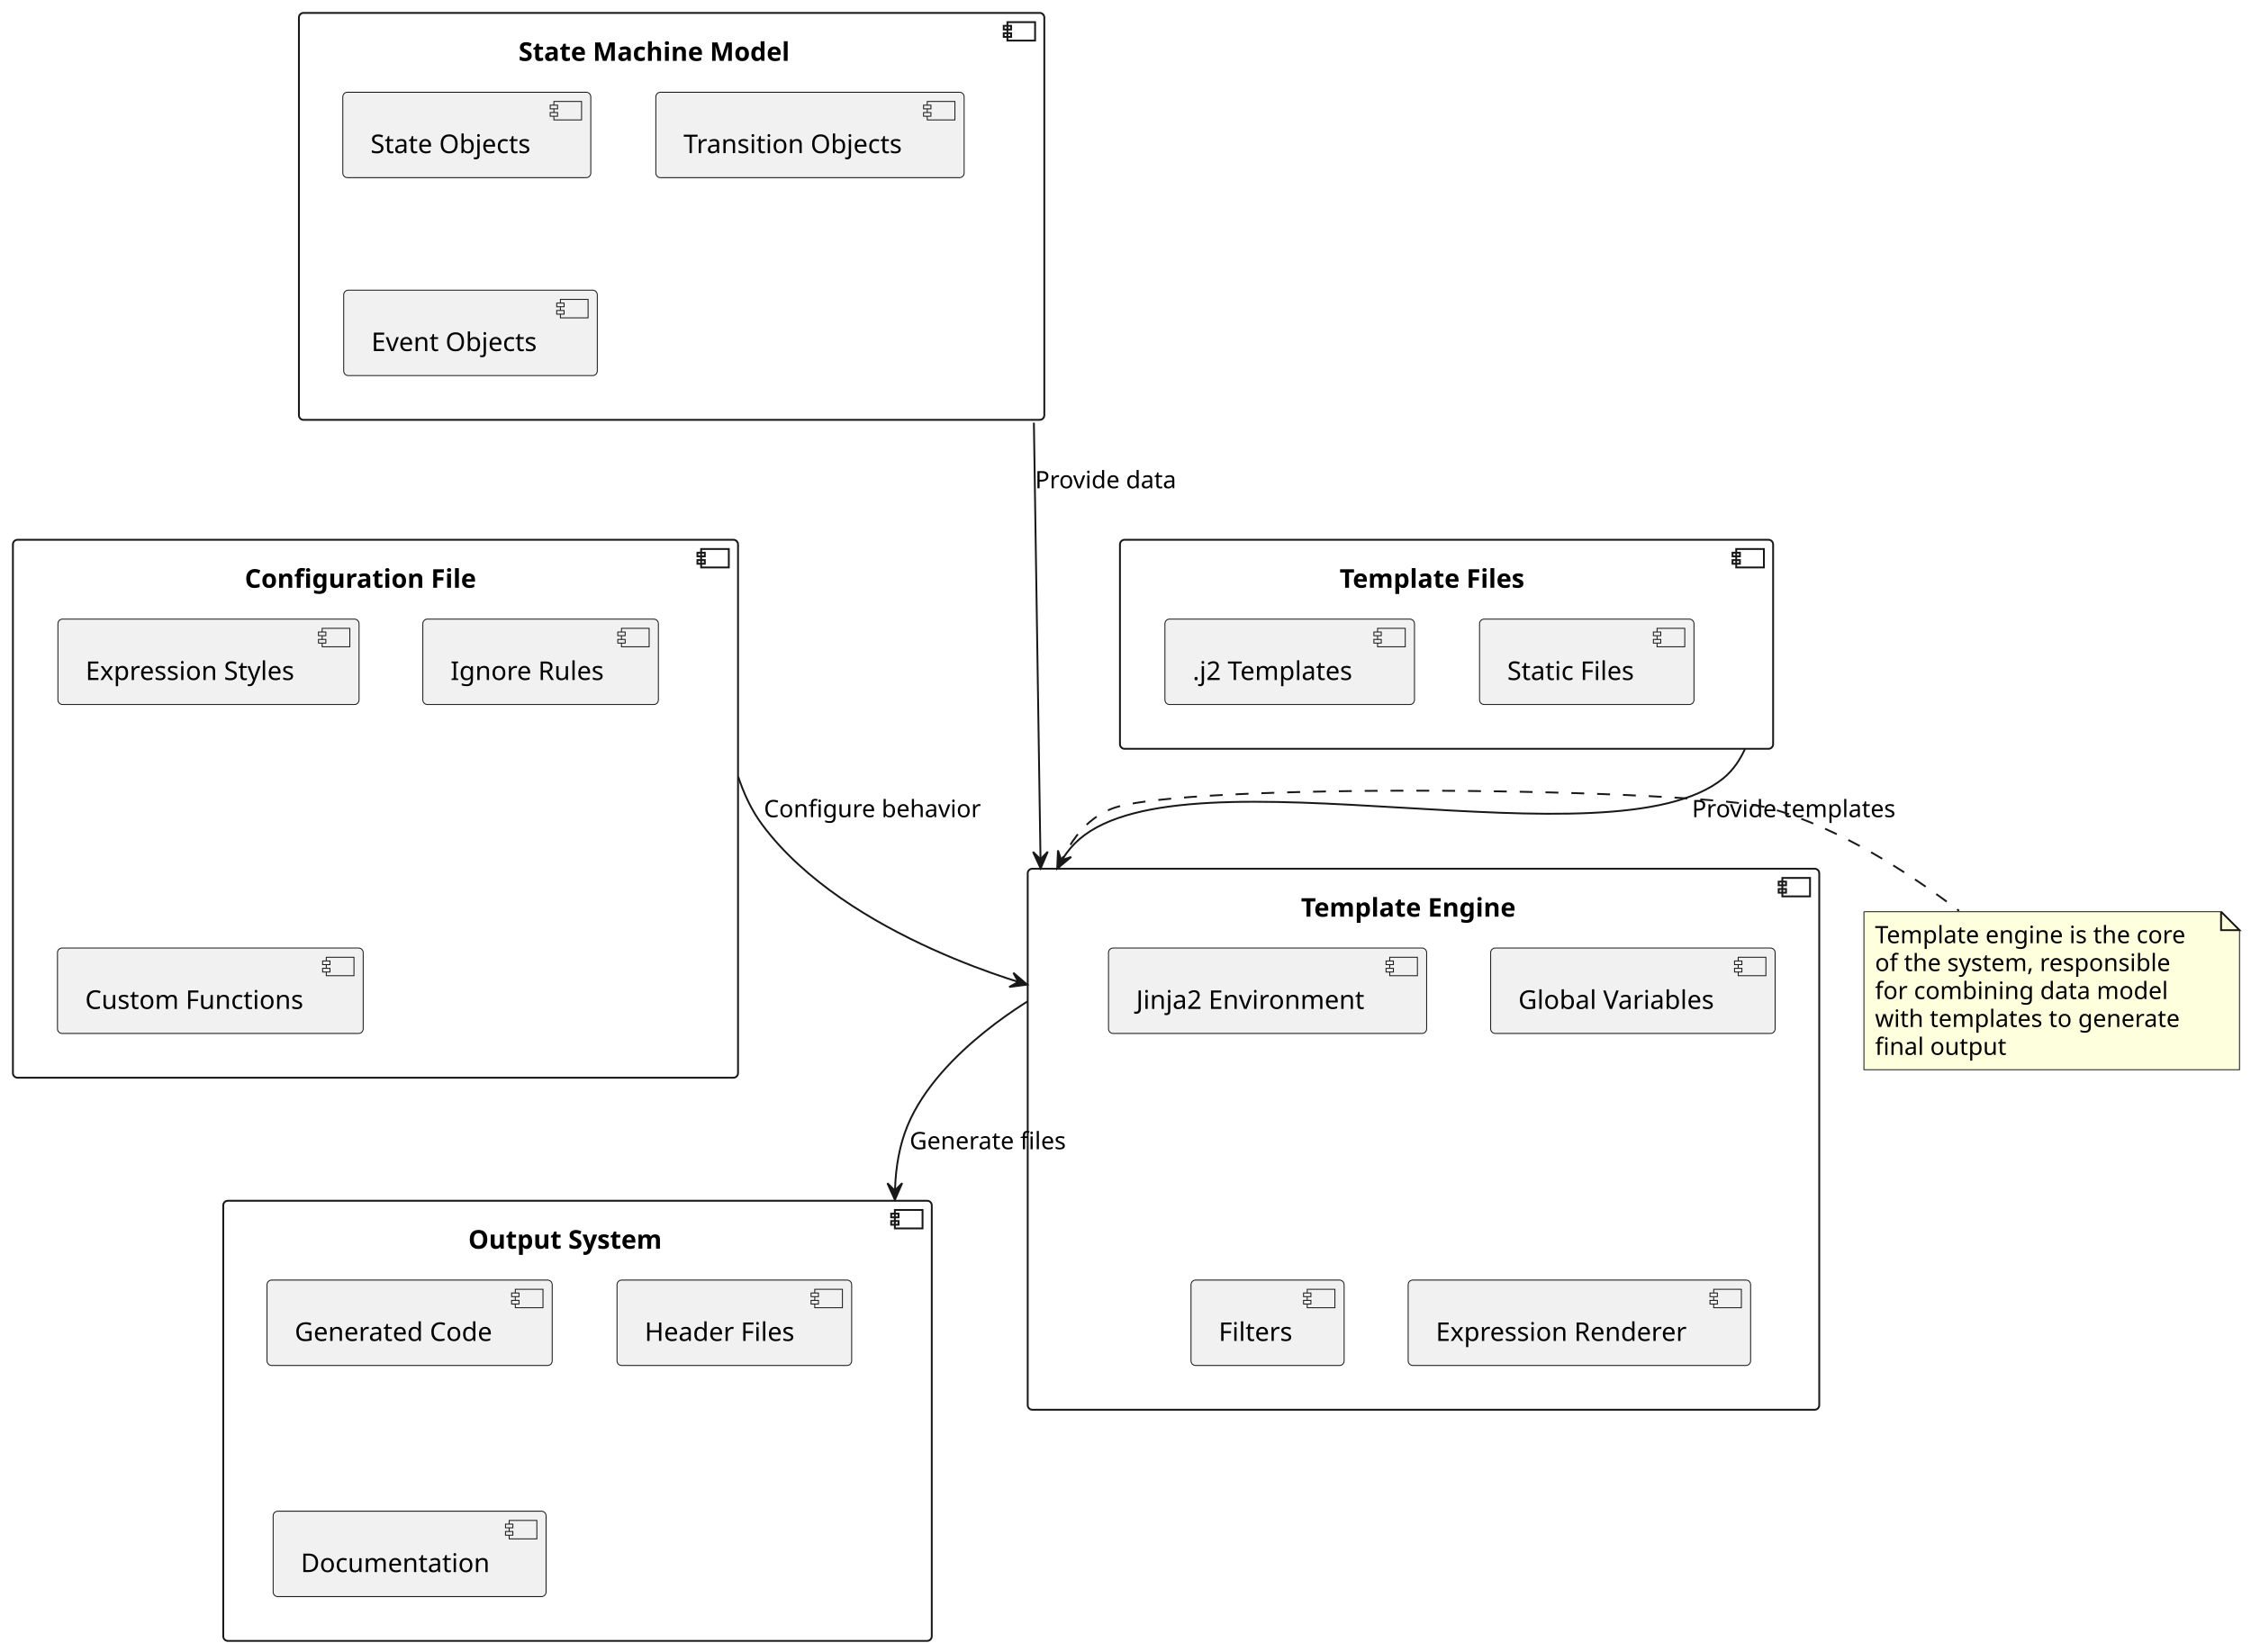
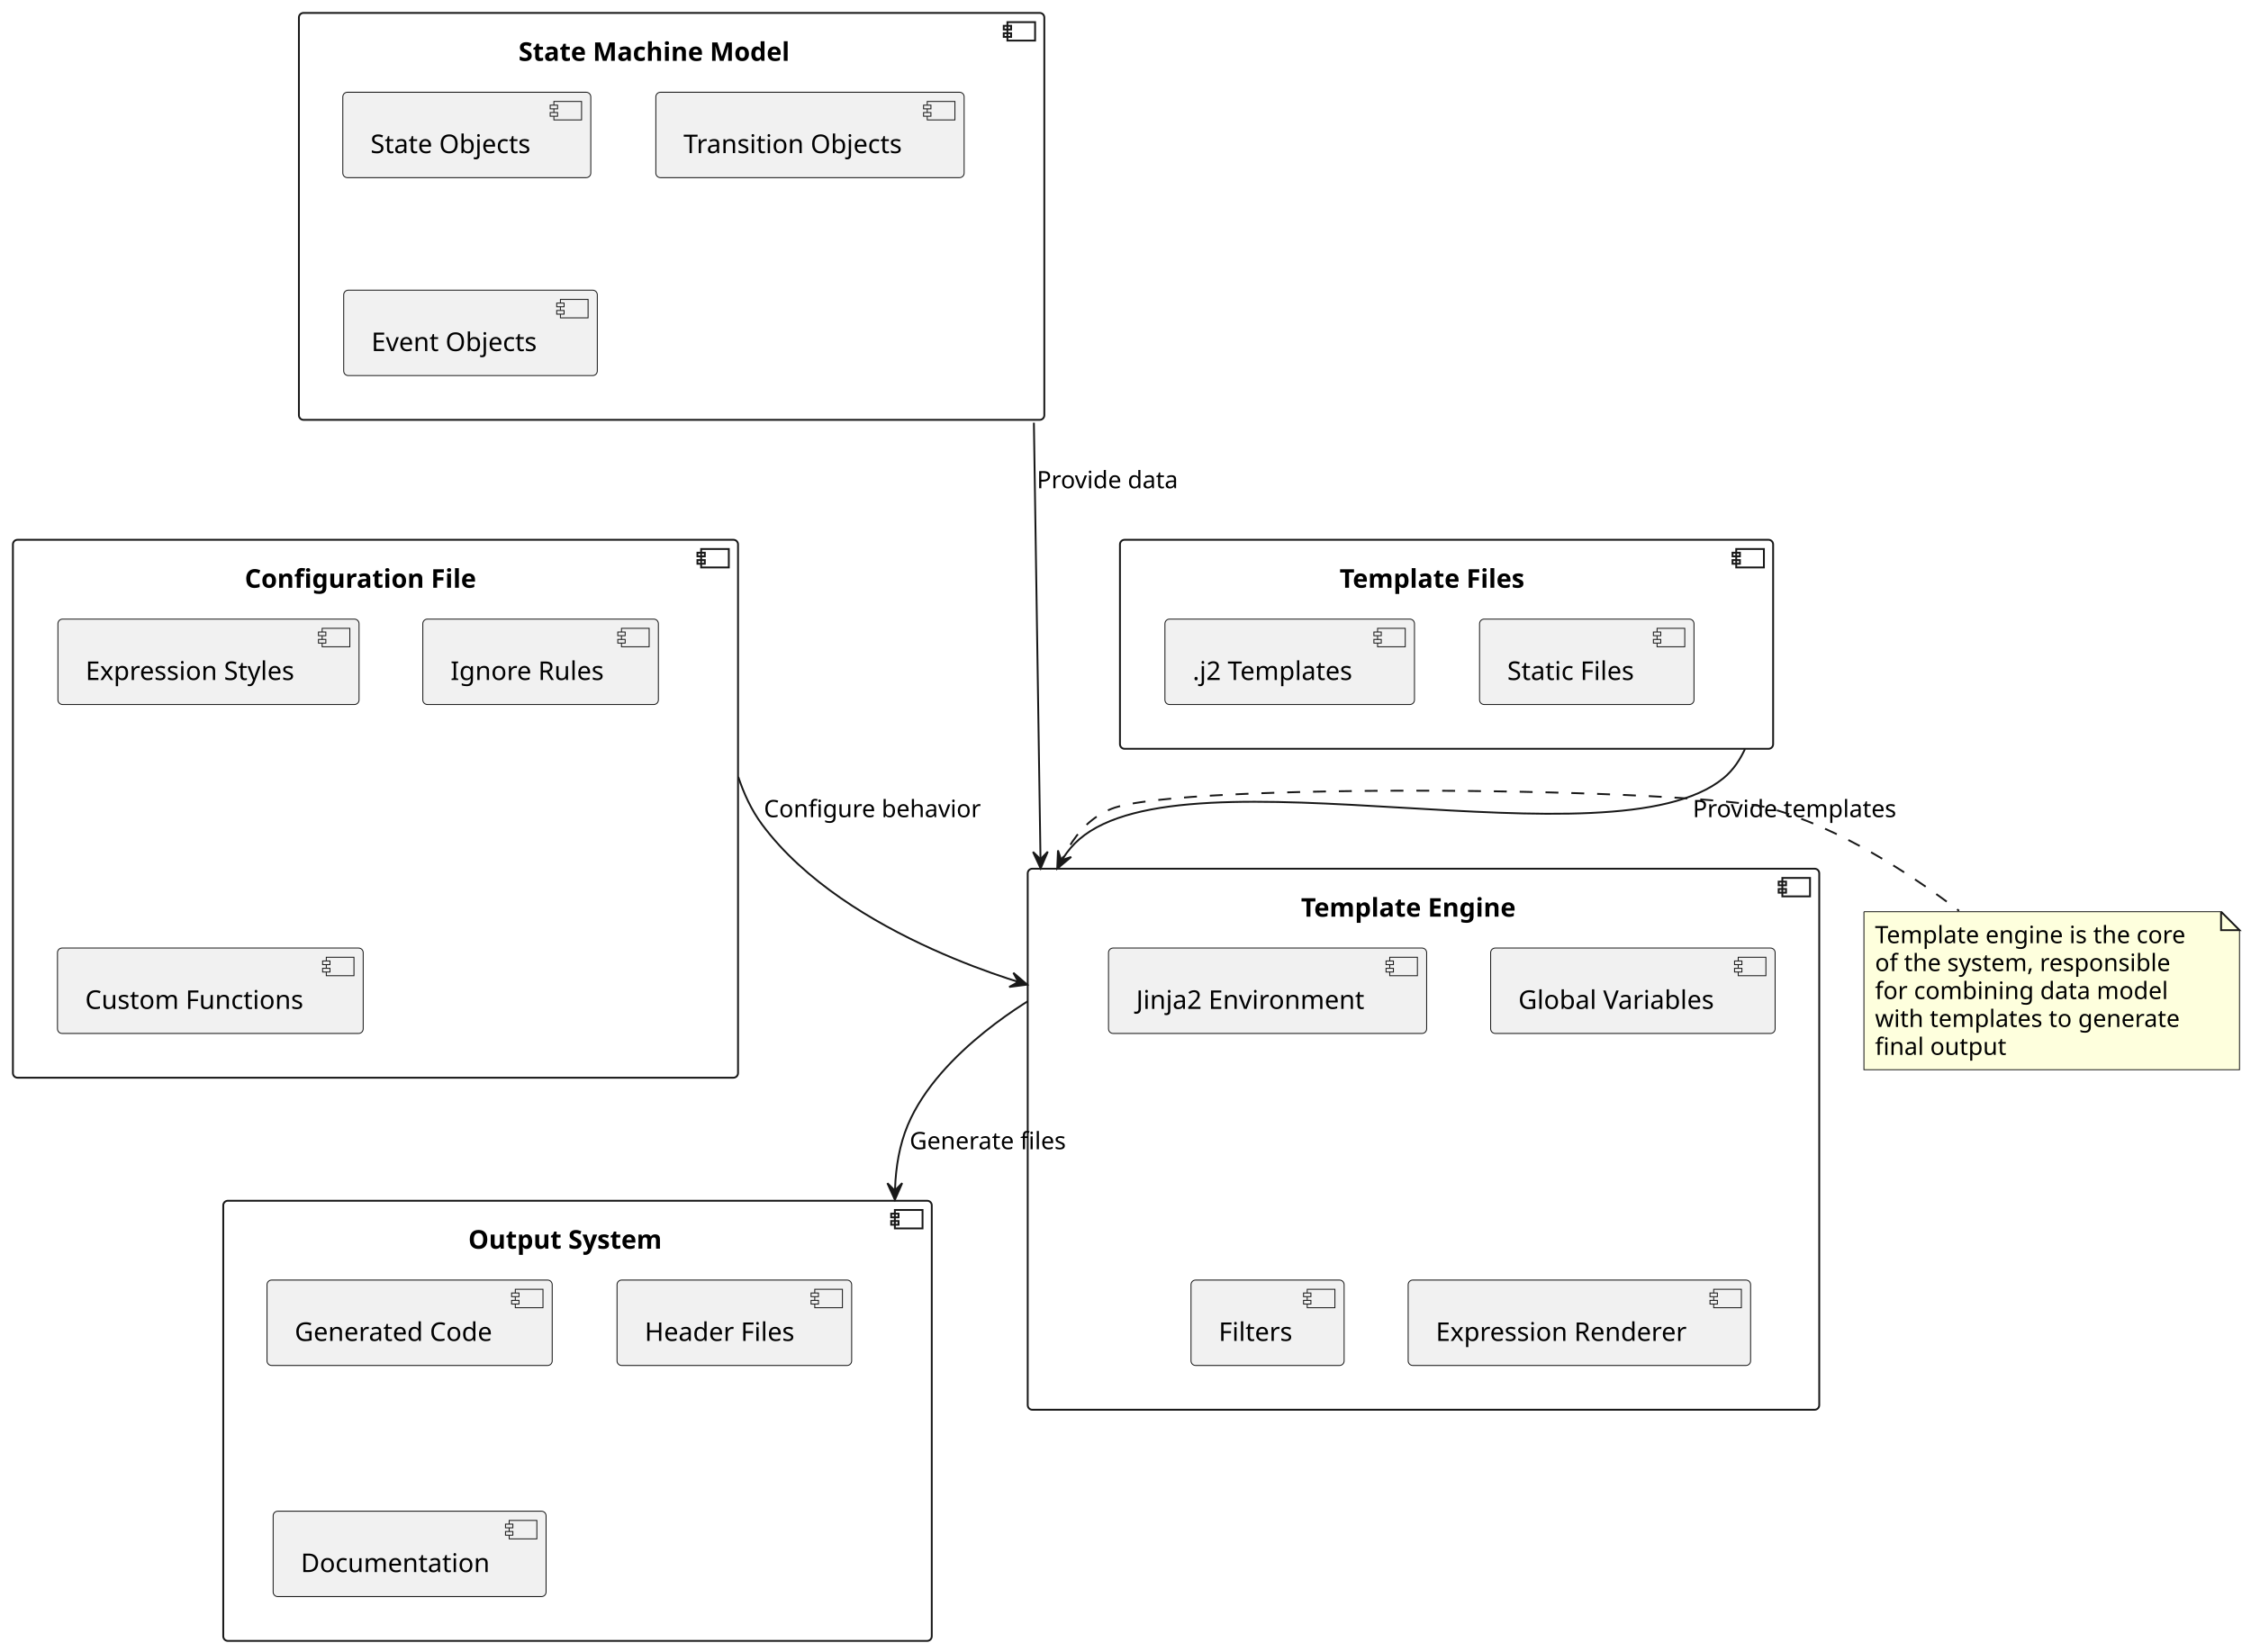
<svg xmlns="http://www.w3.org/2000/svg" contentStyleType="text/css" data-diagram-type="DESCRIPTION" height="895px" preserveAspectRatio="none" style="width:1220px;height:895px;background:#FFFFFF;" version="1.1" viewBox="0 0 1220 895" width="1220px" zoomAndPan="magnify">
  <defs />
  <g>
    <g class="cluster" data-entity="model" data-source-line="1" data-uid="ent0002" id="cluster_model">
      <rect fill="none" height="220.59" rx="2.5" ry="2.5" style="stroke:#181818;stroke-width:1;" width="404" x="162" y="7" />
      <rect fill="none" height="10" style="stroke:#181818;stroke-width:1;" width="15" x="546" y="12" />
      <rect fill="none" height="2" style="stroke:#181818;stroke-width:1;" width="4" x="544" y="14" />
      <rect fill="none" height="2" style="stroke:#181818;stroke-width:1;" width="4" x="544" y="18" />
      <text fill="#000000" font-family="sans-serif" font-size="14" font-weight="bold" lengthAdjust="spacing" textLength="165.929" x="281.036" y="32.995">State Machine Model</text>
    </g>
    <g class="cluster" data-entity="engine" data-source-line="7" data-uid="ent0006" id="cluster_engine">
      <rect fill="none" height="293.27" rx="2.5" ry="2.5" style="stroke:#181818;stroke-width:1;" width="429" x="557" y="470.89" />
      <rect fill="none" height="10" style="stroke:#181818;stroke-width:1;" width="15" x="966" y="475.89" />
      <rect fill="none" height="2" style="stroke:#181818;stroke-width:1;" width="4" x="964" y="477.89" />
      <rect fill="none" height="2" style="stroke:#181818;stroke-width:1;" width="4" x="964" y="481.89" />
      <text fill="#000000" font-family="sans-serif" font-size="14" font-weight="bold" lengthAdjust="spacing" textLength="132.774" x="705.113" y="496.885">Template Engine</text>
    </g>
    <g class="cluster" data-entity="config" data-source-line="14" data-uid="ent0011" id="cluster_config">
      <rect fill="none" height="291.59" rx="2.5" ry="2.5" style="stroke:#181818;stroke-width:1;" width="393" x="7" y="292.59" />
      <rect fill="none" height="10" style="stroke:#181818;stroke-width:1;" width="15" x="380" y="297.59" />
      <rect fill="none" height="2" style="stroke:#181818;stroke-width:1;" width="4" x="378" y="299.59" />
      <rect fill="none" height="2" style="stroke:#181818;stroke-width:1;" width="4" x="378" y="303.59" />
      <text fill="#000000" font-family="sans-serif" font-size="14" font-weight="bold" lengthAdjust="spacing" textLength="141.695" x="132.652" y="318.585">Configuration File</text>
    </g>
    <g class="cluster" data-entity="templates" data-source-line="20" data-uid="ent0015" id="cluster_templates">
      <rect fill="none" height="113.3" rx="2.5" ry="2.5" style="stroke:#181818;stroke-width:1;" width="354" x="607" y="292.59" />
      <rect fill="none" height="10" style="stroke:#181818;stroke-width:1;" width="15" x="941" y="297.59" />
      <rect fill="none" height="2" style="stroke:#181818;stroke-width:1;" width="4" x="939" y="299.59" />
      <rect fill="none" height="2" style="stroke:#181818;stroke-width:1;" width="4" x="939" y="303.59" />
      <text fill="#000000" font-family="sans-serif" font-size="14" font-weight="bold" lengthAdjust="spacing" textLength="115.951" x="726.024" y="318.585">Template Files</text>
    </g>
    <g class="cluster" data-entity="output" data-source-line="25" data-uid="ent0018" id="cluster_output">
      <rect fill="none" height="238.59" rx="2.5" ry="2.5" style="stroke:#181818;stroke-width:1;" width="384" x="121" y="650.87" />
      <rect fill="none" height="10" style="stroke:#181818;stroke-width:1;" width="15" x="485" y="655.87" />
      <rect fill="none" height="2" style="stroke:#181818;stroke-width:1;" width="4" x="483" y="657.87" />
      <rect fill="none" height="2" style="stroke:#181818;stroke-width:1;" width="4" x="483" y="661.87" />
      <text fill="#000000" font-family="sans-serif" font-size="14" font-weight="bold" lengthAdjust="spacing" textLength="118.433" x="253.784" y="676.865">Output System</text>
    </g>
    <g class="entity" data-entity="State Objects" data-source-line="2" data-uid="ent0003" id="entity_State Objects">
      <rect fill="#F1F1F1" height="46.297" rx="2.5" ry="2.5" style="stroke:#181818;stroke-width:0.5;" width="134.398" x="185.8" y="50" />
      <rect fill="#F1F1F1" height="10" style="stroke:#181818;stroke-width:0.5;" width="15" x="300.197" y="55" />
      <rect fill="#F1F1F1" height="2" style="stroke:#181818;stroke-width:0.5;" width="4" x="298.197" y="57" />
      <rect fill="#F1F1F1" height="2" style="stroke:#181818;stroke-width:0.5;" width="4" x="298.197" y="61" />
      <text fill="#000000" font-family="sans-serif" font-size="14" lengthAdjust="spacing" textLength="94.397" x="200.8" y="82.995">State Objects</text>
    </g>
    <g class="entity" data-entity="Transition Objects" data-source-line="3" data-uid="ent0004" id="entity_Transition Objects">
      <rect fill="#F1F1F1" height="46.297" rx="2.5" ry="2.5" style="stroke:#181818;stroke-width:0.5;" width="167.101" x="355.45" y="50" />
      <rect fill="#F1F1F1" height="10" style="stroke:#181818;stroke-width:0.5;" width="15" x="502.551" y="55" />
      <rect fill="#F1F1F1" height="2" style="stroke:#181818;stroke-width:0.5;" width="4" x="500.551" y="57" />
      <rect fill="#F1F1F1" height="2" style="stroke:#181818;stroke-width:0.5;" width="4" x="500.551" y="61" />
      <text fill="#000000" font-family="sans-serif" font-size="14" lengthAdjust="spacing" textLength="127.101" x="370.45" y="82.995">Transition Objects</text>
    </g>
    <g class="entity" data-entity="Event Objects" data-source-line="4" data-uid="ent0005" id="entity_Event Objects">
      <rect fill="#F1F1F1" height="46.297" rx="2.5" ry="2.5" style="stroke:#181818;stroke-width:0.5;" width="137.446" x="186.28" y="157.29" />
      <rect fill="#F1F1F1" height="10" style="stroke:#181818;stroke-width:0.5;" width="15" x="303.726" y="162.29" />
      <rect fill="#F1F1F1" height="2" style="stroke:#181818;stroke-width:0.5;" width="4" x="301.726" y="164.29" />
      <rect fill="#F1F1F1" height="2" style="stroke:#181818;stroke-width:0.5;" width="4" x="301.726" y="168.29" />
      <text fill="#000000" font-family="sans-serif" font-size="14" lengthAdjust="spacing" textLength="97.446" x="201.28" y="190.285">Event Objects</text>
    </g>
    <g class="entity" data-entity="Jinja2 Environment" data-source-line="8" data-uid="ent0007" id="entity_Jinja2 Environment">
      <rect fill="#F1F1F1" height="46.297" rx="2.5" ry="2.5" style="stroke:#181818;stroke-width:0.5;" width="172.419" x="600.79" y="513.89" />
      <rect fill="#F1F1F1" height="10" style="stroke:#181818;stroke-width:0.5;" width="15" x="753.209" y="518.89" />
      <rect fill="#F1F1F1" height="2" style="stroke:#181818;stroke-width:0.5;" width="4" x="751.209" y="520.89" />
      <rect fill="#F1F1F1" height="2" style="stroke:#181818;stroke-width:0.5;" width="4" x="751.209" y="524.89" />
      <text fill="#000000" font-family="sans-serif" font-size="14" lengthAdjust="spacing" textLength="132.419" x="615.79" y="546.885">Jinja2 Environment</text>
    </g>
    <g class="entity" data-entity="Global Variables" data-source-line="9" data-uid="ent0008" id="entity_Global Variables">
      <rect fill="#F1F1F1" height="46.297" rx="2.5" ry="2.5" style="stroke:#181818;stroke-width:0.5;" width="154.174" x="807.91" y="513.89" />
      <rect fill="#F1F1F1" height="10" style="stroke:#181818;stroke-width:0.5;" width="15" x="942.084" y="518.89" />
      <rect fill="#F1F1F1" height="2" style="stroke:#181818;stroke-width:0.5;" width="4" x="940.084" y="520.89" />
      <rect fill="#F1F1F1" height="2" style="stroke:#181818;stroke-width:0.5;" width="4" x="940.084" y="524.89" />
      <text fill="#000000" font-family="sans-serif" font-size="14" lengthAdjust="spacing" textLength="114.174" x="822.91" y="546.885">Global Variables</text>
    </g>
    <g class="entity" data-entity="Filters" data-source-line="10" data-uid="ent0009" id="entity_Filters">
      <rect fill="#F1F1F1" height="46.297" rx="2.5" ry="2.5" style="stroke:#181818;stroke-width:0.5;" width="82.984" x="645.51" y="693.87" />
      <rect fill="#F1F1F1" height="10" style="stroke:#181818;stroke-width:0.5;" width="15" x="708.494" y="698.87" />
      <rect fill="#F1F1F1" height="2" style="stroke:#181818;stroke-width:0.5;" width="4" x="706.494" y="700.87" />
      <rect fill="#F1F1F1" height="2" style="stroke:#181818;stroke-width:0.5;" width="4" x="706.494" y="704.87" />
      <text fill="#000000" font-family="sans-serif" font-size="14" lengthAdjust="spacing" textLength="42.984" x="660.51" y="726.865">Filters</text>
    </g>
    <g class="entity" data-entity="Expression Renderer" data-source-line="11" data-uid="ent0010" id="entity_Expression Renderer">
      <rect fill="#F1F1F1" height="46.297" rx="2.5" ry="2.5" style="stroke:#181818;stroke-width:0.5;" width="185.592" x="763.2" y="693.87" />
      <rect fill="#F1F1F1" height="10" style="stroke:#181818;stroke-width:0.5;" width="15" x="928.792" y="698.87" />
      <rect fill="#F1F1F1" height="2" style="stroke:#181818;stroke-width:0.5;" width="4" x="926.792" y="700.87" />
      <rect fill="#F1F1F1" height="2" style="stroke:#181818;stroke-width:0.5;" width="4" x="926.792" y="704.87" />
      <text fill="#000000" font-family="sans-serif" font-size="14" lengthAdjust="spacing" textLength="145.592" x="778.2" y="726.865">Expression Renderer</text>
    </g>
    <g class="entity" data-entity="Expression Styles" data-source-line="15" data-uid="ent0012" id="entity_Expression Styles">
      <rect fill="#F1F1F1" height="46.297" rx="2.5" ry="2.5" style="stroke:#181818;stroke-width:0.5;" width="163.211" x="31.39" y="335.59" />
      <rect fill="#F1F1F1" height="10" style="stroke:#181818;stroke-width:0.5;" width="15" x="174.601" y="340.59" />
      <rect fill="#F1F1F1" height="2" style="stroke:#181818;stroke-width:0.5;" width="4" x="172.601" y="342.59" />
      <rect fill="#F1F1F1" height="2" style="stroke:#181818;stroke-width:0.5;" width="4" x="172.601" y="346.59" />
      <text fill="#000000" font-family="sans-serif" font-size="14" lengthAdjust="spacing" textLength="123.211" x="46.39" y="368.585">Expression Styles</text>
    </g>
    <g class="entity" data-entity="Ignore Rules" data-source-line="16" data-uid="ent0013" id="entity_Ignore Rules">
      <rect fill="#F1F1F1" height="46.297" rx="2.5" ry="2.5" style="stroke:#181818;stroke-width:0.5;" width="127.671" x="229.16" y="335.59" />
      <rect fill="#F1F1F1" height="10" style="stroke:#181818;stroke-width:0.5;" width="15" x="336.831" y="340.59" />
      <rect fill="#F1F1F1" height="2" style="stroke:#181818;stroke-width:0.5;" width="4" x="334.831" y="342.59" />
      <rect fill="#F1F1F1" height="2" style="stroke:#181818;stroke-width:0.5;" width="4" x="334.831" y="346.59" />
      <text fill="#000000" font-family="sans-serif" font-size="14" lengthAdjust="spacing" textLength="87.671" x="244.16" y="368.585">Ignore Rules</text>
    </g>
    <g class="entity" data-entity="Custom Functions" data-source-line="17" data-uid="ent0014" id="entity_Custom Functions">
      <rect fill="#F1F1F1" height="46.297" rx="2.5" ry="2.5" style="stroke:#181818;stroke-width:0.5;" width="165.692" x="31.15" y="513.89" />
      <rect fill="#F1F1F1" height="10" style="stroke:#181818;stroke-width:0.5;" width="15" x="176.842" y="518.89" />
      <rect fill="#F1F1F1" height="2" style="stroke:#181818;stroke-width:0.5;" width="4" x="174.842" y="520.89" />
      <rect fill="#F1F1F1" height="2" style="stroke:#181818;stroke-width:0.5;" width="4" x="174.842" y="524.89" />
      <text fill="#000000" font-family="sans-serif" font-size="14" lengthAdjust="spacing" textLength="125.692" x="46.15" y="546.885">Custom Functions</text>
    </g>
    <g class="entity" data-entity=".j2 Templates" data-source-line="21" data-uid="ent0016" id="entity_.j2 Templates">
      <rect fill="#F1F1F1" height="46.297" rx="2.5" ry="2.5" style="stroke:#181818;stroke-width:0.5;" width="135.252" x="631.37" y="335.59" />
      <rect fill="#F1F1F1" height="10" style="stroke:#181818;stroke-width:0.5;" width="15" x="746.622" y="340.59" />
      <rect fill="#F1F1F1" height="2" style="stroke:#181818;stroke-width:0.5;" width="4" x="744.622" y="342.59" />
      <rect fill="#F1F1F1" height="2" style="stroke:#181818;stroke-width:0.5;" width="4" x="744.622" y="346.59" />
      <text fill="#000000" font-family="sans-serif" font-size="14" lengthAdjust="spacing" textLength="95.252" x="646.37" y="368.585">.j2 Templates</text>
    </g>
    <g class="entity" data-entity="Static Files" data-source-line="22" data-uid="ent0017" id="entity_Static Files">
      <rect fill="#F1F1F1" height="46.297" rx="2.5" ry="2.5" style="stroke:#181818;stroke-width:0.5;" width="116.221" x="801.89" y="335.59" />
      <rect fill="#F1F1F1" height="10" style="stroke:#181818;stroke-width:0.5;" width="15" x="898.111" y="340.59" />
      <rect fill="#F1F1F1" height="2" style="stroke:#181818;stroke-width:0.5;" width="4" x="896.111" y="342.59" />
      <rect fill="#F1F1F1" height="2" style="stroke:#181818;stroke-width:0.5;" width="4" x="896.111" y="346.59" />
      <text fill="#000000" font-family="sans-serif" font-size="14" lengthAdjust="spacing" textLength="76.221" x="816.89" y="368.585">Static Files</text>
    </g>
    <g class="entity" data-entity="Generated Code" data-source-line="26" data-uid="ent0019" id="entity_Generated Code">
      <rect fill="#F1F1F1" height="46.297" rx="2.5" ry="2.5" style="stroke:#181818;stroke-width:0.5;" width="154.564" x="144.72" y="693.87" />
      <rect fill="#F1F1F1" height="10" style="stroke:#181818;stroke-width:0.5;" width="15" x="279.284" y="698.87" />
      <rect fill="#F1F1F1" height="2" style="stroke:#181818;stroke-width:0.5;" width="4" x="277.284" y="700.87" />
      <rect fill="#F1F1F1" height="2" style="stroke:#181818;stroke-width:0.5;" width="4" x="277.284" y="704.87" />
      <text fill="#000000" font-family="sans-serif" font-size="14" lengthAdjust="spacing" textLength="114.564" x="159.72" y="726.865">Generated Code</text>
    </g>
    <g class="entity" data-entity="Header Files" data-source-line="27" data-uid="ent0020" id="entity_Header Files">
      <rect fill="#F1F1F1" height="46.297" rx="2.5" ry="2.5" style="stroke:#181818;stroke-width:0.5;" width="127.165" x="334.42" y="693.87" />
      <rect fill="#F1F1F1" height="10" style="stroke:#181818;stroke-width:0.5;" width="15" x="441.585" y="698.87" />
      <rect fill="#F1F1F1" height="2" style="stroke:#181818;stroke-width:0.5;" width="4" x="439.585" y="700.87" />
      <rect fill="#F1F1F1" height="2" style="stroke:#181818;stroke-width:0.5;" width="4" x="439.585" y="704.87" />
      <text fill="#000000" font-family="sans-serif" font-size="14" lengthAdjust="spacing" textLength="87.165" x="349.42" y="726.865">Header Files</text>
    </g>
    <g class="entity" data-entity="Documentation" data-source-line="28" data-uid="ent0021" id="entity_Documentation">
      <rect fill="#F1F1F1" height="46.297" rx="2.5" ry="2.5" style="stroke:#181818;stroke-width:0.5;" width="147.926" x="148.04" y="819.16" />
      <rect fill="#F1F1F1" height="10" style="stroke:#181818;stroke-width:0.5;" width="15" x="275.966" y="824.16" />
      <rect fill="#F1F1F1" height="2" style="stroke:#181818;stroke-width:0.5;" width="4" x="273.966" y="826.16" />
      <rect fill="#F1F1F1" height="2" style="stroke:#181818;stroke-width:0.5;" width="4" x="273.966" y="830.16" />
      <text fill="#000000" font-family="sans-serif" font-size="14" lengthAdjust="spacing" textLength="107.926" x="163.04" y="852.155">Documentation</text>
    </g>
    <g class="entity" data-entity="GMN26" data-source-line="37" data-uid="ent0027" id="entity_GMN26">
      <path d="M1010.22,494.2 L1010.22,579.864 L1213.779,579.864 L1213.779,504.2 L1203.779,494.2 L1010.22,494.2" fill="#FEFFDD" style="stroke:#181818;stroke-width:0.5;" />
      <path d="M1203.779,494.2 L1203.779,504.2 L1213.779,504.2 L1203.779,494.2" fill="#FEFFDD" style="stroke:#181818;stroke-width:1;" />
      <text fill="#000000" font-family="sans-serif" font-size="13" lengthAdjust="spacing" textLength="182.559" x="1016.22" y="511.267">Template engine is the core</text>
      <text fill="#000000" font-family="sans-serif" font-size="13" lengthAdjust="spacing" textLength="172.199" x="1016.22" y="526.4">of the system, responsible</text>
      <text fill="#000000" font-family="sans-serif" font-size="13" lengthAdjust="spacing" textLength="168.003" x="1016.22" y="541.533">for combining data model</text>
      <text fill="#000000" font-family="sans-serif" font-size="13" lengthAdjust="spacing" textLength="177.379" x="1016.22" y="556.665">with templates to generate</text>
      <text fill="#000000" font-family="sans-serif" font-size="13" lengthAdjust="spacing" textLength="75.017" x="1016.22" y="571.798">final output</text>
    </g>
    <g class="link" data-entity-1="model" data-entity-2="engine" data-source-line="31" data-uid="lnk22" id="link_model_engine">
      <path d="M560.349,229.129 C560.361,229.973 560.374,230.818 560.387,231.665 C560.438,235.053 560.49,238.464 560.542,241.896 C560.646,248.758 560.751,255.702 560.857,262.699 C561.069,276.694 561.285,290.903 561.5,305.113 C562.361,361.95 563.222,418.786 563.875,461.849 C563.916,464.54 563.956,467.178 563.995,469.758 C564,470.081 563.914,464.403 563.919,464.724" fill="none" id="model-to-engine" style="stroke:#181818;stroke-width:1;" />
      <polygon fill="#181818" points="564.01,470.723,567.873,461.664,563.934,465.724,559.874,461.785,564.01,470.723" style="stroke:#181818;stroke-width:1;" />
-       <text fill="#000000" font-family="sans-serif" font-size="13" lengthAdjust="spacing" textLength="82.107" x="561" y="264.657">Provide data</text>
+       <text fill="#000000" font-family="sans-serif" font-size="13" lengthAdjust="spacing" textLength="82.107" x="561.94" y="264.657">Provide data</text>
    </g>
    <g class="link" data-entity-1="config" data-entity-2="engine" data-source-line="32" data-uid="lnk23" id="link_config_engine">
      <path d="M400.139,421.116 C400.187,421.262 400.236,421.408 400.284,421.554 C400.382,421.846 400.481,422.138 400.581,422.429 C400.781,423.011 400.986,423.592 401.196,424.172 C401.614,425.332 402.052,426.485 402.508,427.63 C403.422,429.92 404.413,432.178 405.488,434.385 C407.638,438.8 410.125,443.015 413,446.89 C435.97,477.845 473.15,499.923 504.988,514.362 C520.906,521.582 535.489,526.893 546.293,530.449 C548.994,531.338 551.458,532.118 553.649,532.79 C554.744,533.126 550.018,531.729 550.971,532.012" fill="none" id="config-to-engine" style="stroke:#181818;stroke-width:1;" />
      <polygon fill="#181818" points="556.723,533.718,549.233,527.323,551.93,532.296,546.957,534.993,556.723,533.718" style="stroke:#181818;stroke-width:1;" />
      <text fill="#000000" font-family="sans-serif" font-size="13" lengthAdjust="spacing" textLength="124.484" x="414" y="442.957">Configure behavior</text>
    </g>
    <g class="link" data-entity-1="templates" data-entity-2="engine" data-source-line="33" data-uid="lnk24" id="link_templates_engine">
      <path d="M945.739,406.003 C945.693,406.103 945.648,406.202 945.602,406.302 C945.417,406.7 945.228,407.096 945.035,407.49 C944.648,408.277 944.244,409.054 943.82,409.819 C942.974,411.35 942.052,412.833 941.049,414.252 C939.042,417.092 936.71,419.679 934,421.89 C873.63,471.12 643.99,404.01 585,454.89 C581.594,457.827 578.719,461.243 576.298,464.979 C575.087,466.847 576.652,463.417 575.658,465.425" fill="none" id="templates-to-engine" style="stroke:#181818;stroke-width:1;" />
      <polygon fill="#181818" points="572.995,470.802,580.574,464.512,575.214,466.321,573.405,460.961,572.995,470.802" style="stroke:#181818;stroke-width:1;" />
-       <text fill="#000000" font-family="sans-serif" font-size="13" lengthAdjust="spacing" textLength="118.282" x="917" y="442.957">Provide templates</text>
+       <text fill="#000000" font-family="sans-serif" font-size="13" lengthAdjust="spacing" textLength="118.282" x="917.44" y="442.957">Provide templates</text>
    </g>
    <g class="link" data-entity-1="engine" data-entity-2="output" data-source-line="34" data-uid="lnk25" id="link_engine_output">
      <path d="M556.991,542.772 C556.832,542.871 556.672,542.972 556.51,543.074 C555.861,543.481 555.182,543.913 554.476,544.367 C548.825,548 541.419,553.1 533.584,559.415 C517.913,572.045 500.52,589.535 492,609.87 C487.51,620.59 485.533,632.462 485.103,644.269 C485.049,645.745 485.02,647.22 485.012,648.692 C485.01,649.06 485.01,649.428 485.011,649.795 C485.012,649.979 484.975,644.163 484.976,644.346" fill="none" id="engine-to-output" style="stroke:#181818;stroke-width:1;" />
      <polygon fill="#181818" points="485.014,650.346,488.957,641.321,484.982,645.346,480.957,641.371,485.014,650.346" style="stroke:#181818;stroke-width:1;" />
      <text fill="#000000" font-family="sans-serif" font-size="13" lengthAdjust="spacing" textLength="91.419" x="493" y="622.937">Generate files</text>
    </g>
    <g class="link" data-entity-1="engine" data-entity-2="GMN26" data-source-line="37" data-uid="lnk28" id="link_engine_GMN26">
-       <path d="M573.883,470.424 C573.947,470.262 574.012,470.1 574.077,469.938 C574.207,469.615 574.339,469.293 574.473,468.971 C574.741,468.329 575.015,467.691 575.298,467.057 C576.426,464.522 577.672,462.06 579.047,459.703 C584.546,450.275 592.112,442.515 602.5,438.39 C639.47,423.71 922.37,427.07 960.5,438.39 C997.51,449.37 1033.93,472.58 1061.78,493.72" fill="none" id="engine-GMN26" style="stroke:#181818;stroke-width:1;stroke-dasharray:7,7;" />
+       <path d="M573.883,470.424 C573.947,470.262 574.012,470.1 574.077,469.938 C574.207,469.615 574.339,469.293 574.473,468.971 C574.741,468.329 575.015,467.691 575.298,467.057 C576.426,464.522 577.672,462.06 579.047,459.703 C584.546,450.275 592.112,442.515 602.5,438.39 C639.47,423.71 922.37,427.07 960.5,438.39 C997.51,449.37 1033.93,472.58 1061.78,493.72" fill="none" id="engine-GMN26" style="stroke:#181818;stroke-width:1;stroke-dasharray:7.0,7.0;" />
    </g>
  </g>
</svg>
